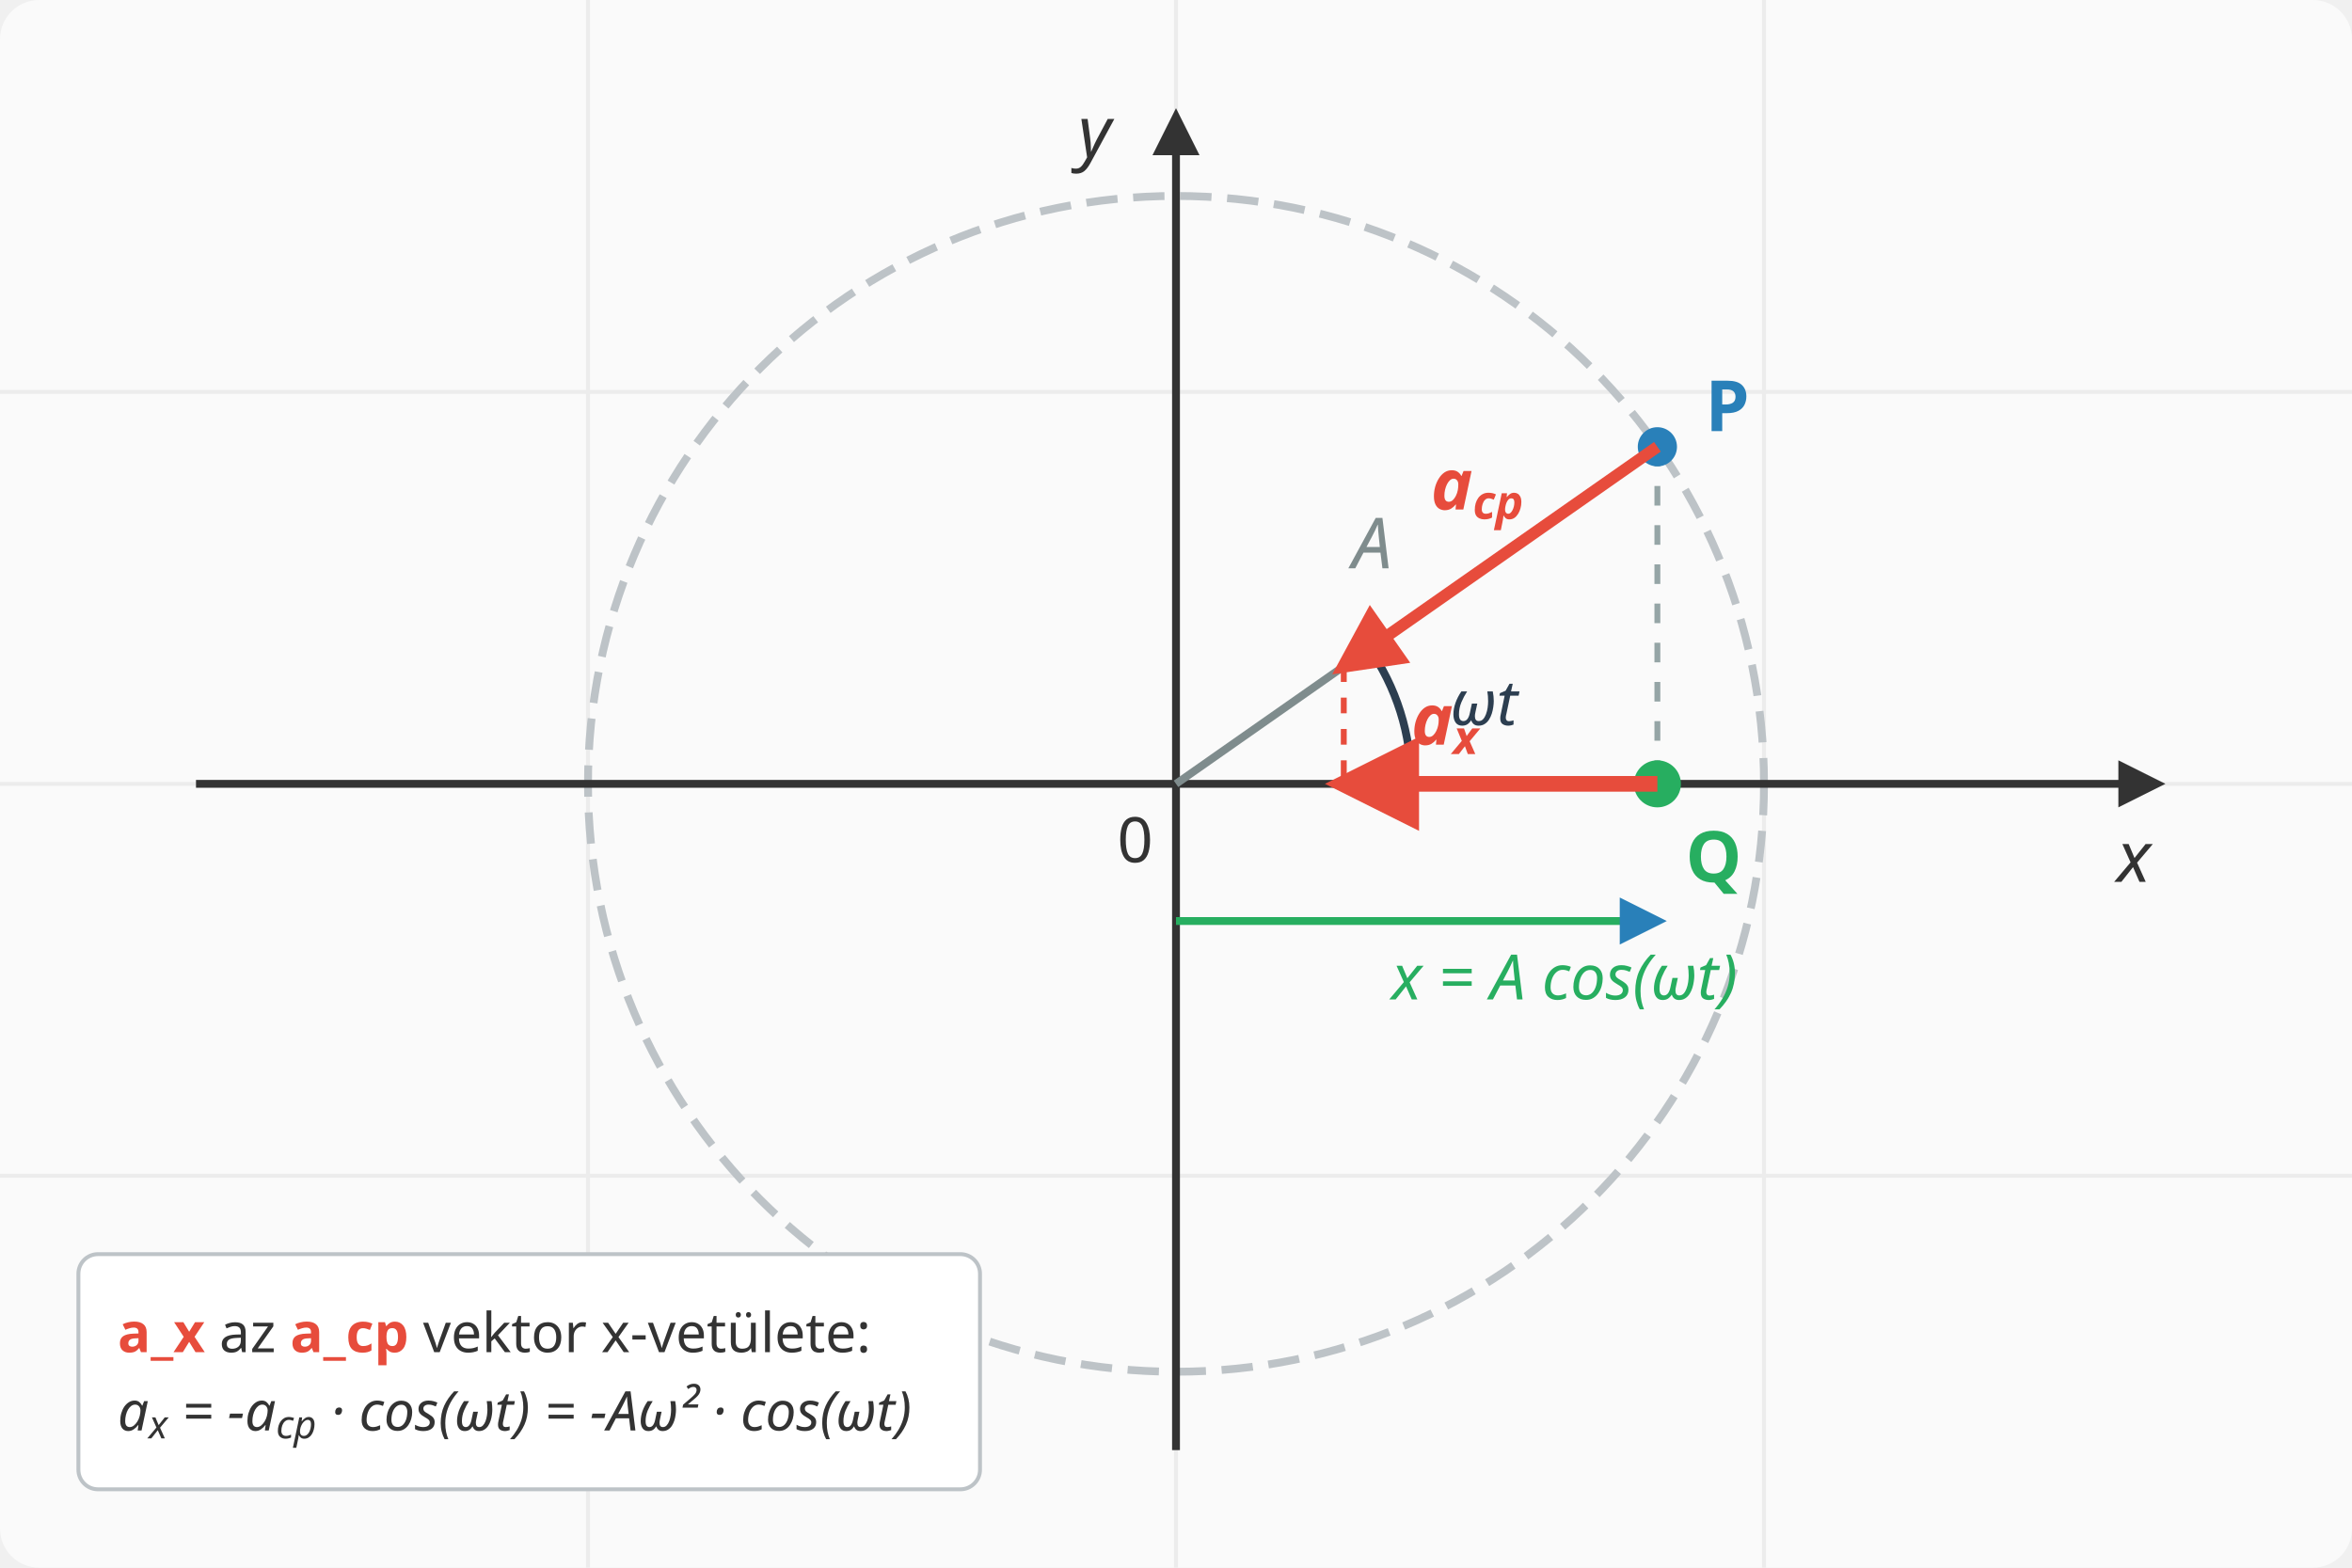
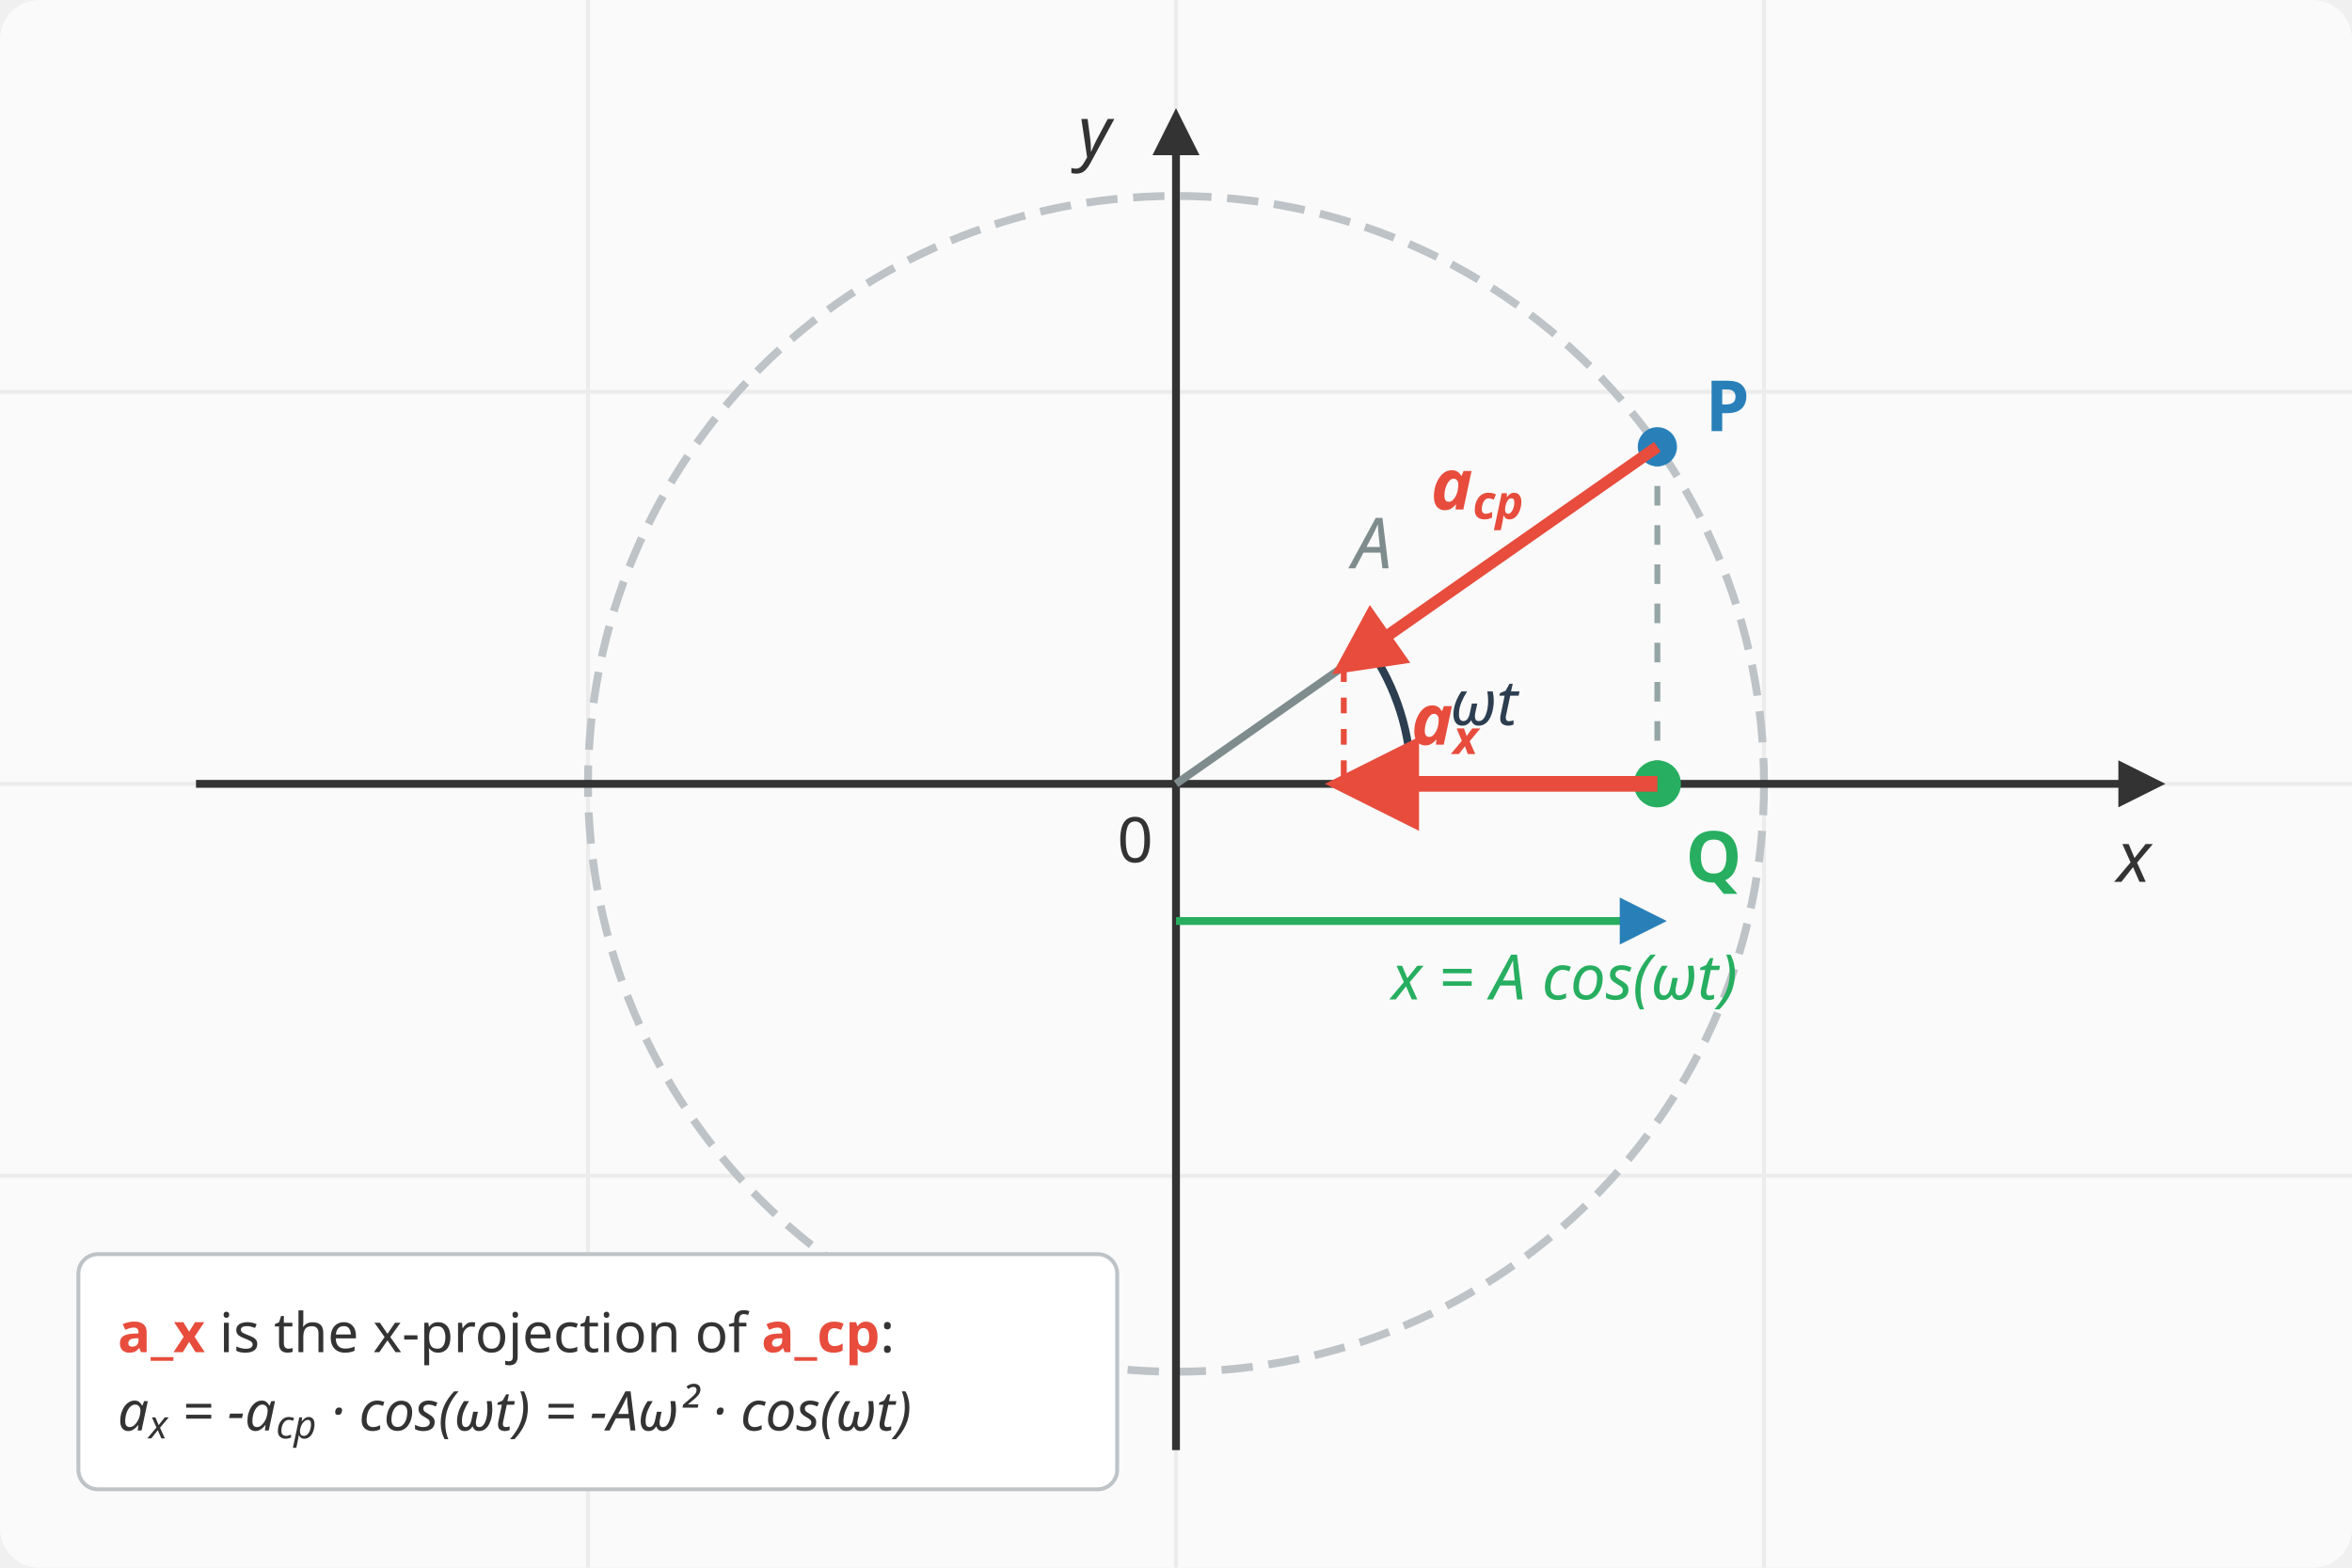
<svg xmlns="http://www.w3.org/2000/svg" viewBox="0 0 600 400" width="100%" height="100%">
  <defs>
    <marker id="arrow-axis" viewBox="0 0 10 10" refX="8" refY="5" markerWidth="6" markerHeight="6" orient="auto">
      <path d="M 0 0 L 10 5 L 0 10 z" fill="#333333" />
    </marker>
    <marker id="arrow-vector-red" viewBox="0 0 10 10" refX="8" refY="5" markerWidth="6" markerHeight="6" orient="auto">
      <path d="M 0 0 L 10 5 L 0 10 z" fill="#e74c3c" />
    </marker>
    <marker id="arrow-vector-blue" viewBox="0 0 10 10" refX="8" refY="5" markerWidth="6" markerHeight="6" orient="auto">
      <path d="M 0 0 L 10 5 L 0 10 z" fill="#2980b9" />
    </marker>
  </defs>
  <rect width="600" height="400" fill="#fafafa" rx="10" />
  <g stroke="#ececec" stroke-width="1">
    <line x1="0" y1="100" x2="600" y2="100" />
    <line x1="0" y1="200" x2="600" y2="200" />
    <line x1="0" y1="300" x2="600" y2="300" />
    <line x1="150" y1="0" x2="150" y2="400" />
    <line x1="300" y1="0" x2="300" y2="400" />
    <line x1="450" y1="0" x2="450" y2="400" />
  </g>
  <circle cx="300" cy="200" r="150" fill="none" stroke="#bdc3c7" stroke-width="2" stroke-dasharray="8, 4" />
  <line x1="50" y1="200" x2="550" y2="200" stroke="#333333" stroke-width="2" marker-end="url(#arrow-axis)" />
  <line x1="300" y1="370" x2="300" y2="30" stroke="#333333" stroke-width="2" marker-end="url(#arrow-axis)" />
  <text x="540" y="225" font-family="sans-serif" font-size="18" font-style="italic" fill="#333333">x</text>
  <text x="275" y="40" font-family="sans-serif" font-size="18" font-style="italic" fill="#333333">y</text>
  <text x="285" y="220" font-family="sans-serif" font-size="16" fill="#333333">0</text>
  <path d="M 360 200 A 60 60 0 0 0 349 165" fill="none" stroke="#2c3e50" stroke-width="2" />
  <text x="370" y="185" font-family="sans-serif" font-size="16" font-style="italic" fill="#2c3e50">ωt</text>
  <line x1="300" y1="200" x2="422.8" y2="114" stroke="#7f8c8d" stroke-width="2" />
  <text x="345" y="145" font-family="sans-serif" font-size="18" font-style="italic" fill="#7f8c8d">A</text>
  <line x1="422.8" y1="114" x2="422.8" y2="200" stroke="#95a5a6" stroke-width="1.5" stroke-dasharray="5, 5" />
  <line x1="342.8" y1="170" x2="342.8" y2="200" stroke="#e74c3c" stroke-width="1.5" stroke-dasharray="4, 4" />
  <circle cx="422.8" cy="114" r="5" fill="#2980b9" />
  <text x="435" y="110" font-family="sans-serif" font-size="18" font-weight="bold" fill="#2980b9">P</text>
  <circle cx="422.8" cy="200" r="6" fill="#27ae60" />
  <text x="430" y="225" font-family="sans-serif" font-size="18" font-weight="bold" fill="#27ae60">Q</text>
  <line x1="300" y1="235" x2="422.8" y2="235" stroke="#27ae60" stroke-width="2" marker-end="url(#arrow-vector-blue)" />
  <text x="355" y="255" font-family="sans-serif" font-size="16" font-style="italic" fill="#27ae60">x = A cos(ωt)</text>
  <line x1="422.8" y1="114" x2="342.8" y2="170" stroke="#e74c3c" stroke-width="3" marker-end="url(#arrow-vector-red)" />
  <text x="365" y="130" font-family="sans-serif" font-size="18" font-style="italic" font-weight="bold" fill="#e74c3c">a<tspan baseline-shift="sub" font-size="12">cp</tspan>
  </text>
  <line x1="422.8" y1="200" x2="342.8" y2="200" stroke="#e74c3c" stroke-width="4" marker-end="url(#arrow-vector-red)" />
  <text x="360" y="190" font-family="sans-serif" font-size="18" font-style="italic" font-weight="bold" fill="#e74c3c">a<tspan baseline-shift="sub" font-size="12">x</tspan>
  </text>
-   <rect x="20" y="320" width="230" height="60" fill="#ffffff" stroke="#bdc3c7" stroke-width="1" rx="5" />
+   <rect x="20" y="320" width="265" height="60" fill="#ffffff" stroke="#bdc3c7" stroke-width="1" rx="5" />
  <text x="30" y="345" font-family="sans-serif" font-size="14" fill="#333333">
-     <tspan font-weight="bold" fill="#e74c3c">a_x</tspan> az <tspan font-weight="bold" fill="#e74c3c">a_cp</tspan> vektor x-vetülete:
+     <tspan font-weight="bold" fill="#e74c3c">a_x</tspan> is the x-projection of <tspan font-weight="bold" fill="#e74c3c">a_cp</tspan>:
  </text>
  <text x="30" y="365" font-family="sans-serif" font-size="14" font-style="italic" fill="#333333">
    a<tspan baseline-shift="sub" font-size="10">x</tspan> = -a<tspan baseline-shift="sub" font-size="10">cp</tspan> · cos(ωt) = -Aω² · cos(ωt)
  </text>
</svg>
